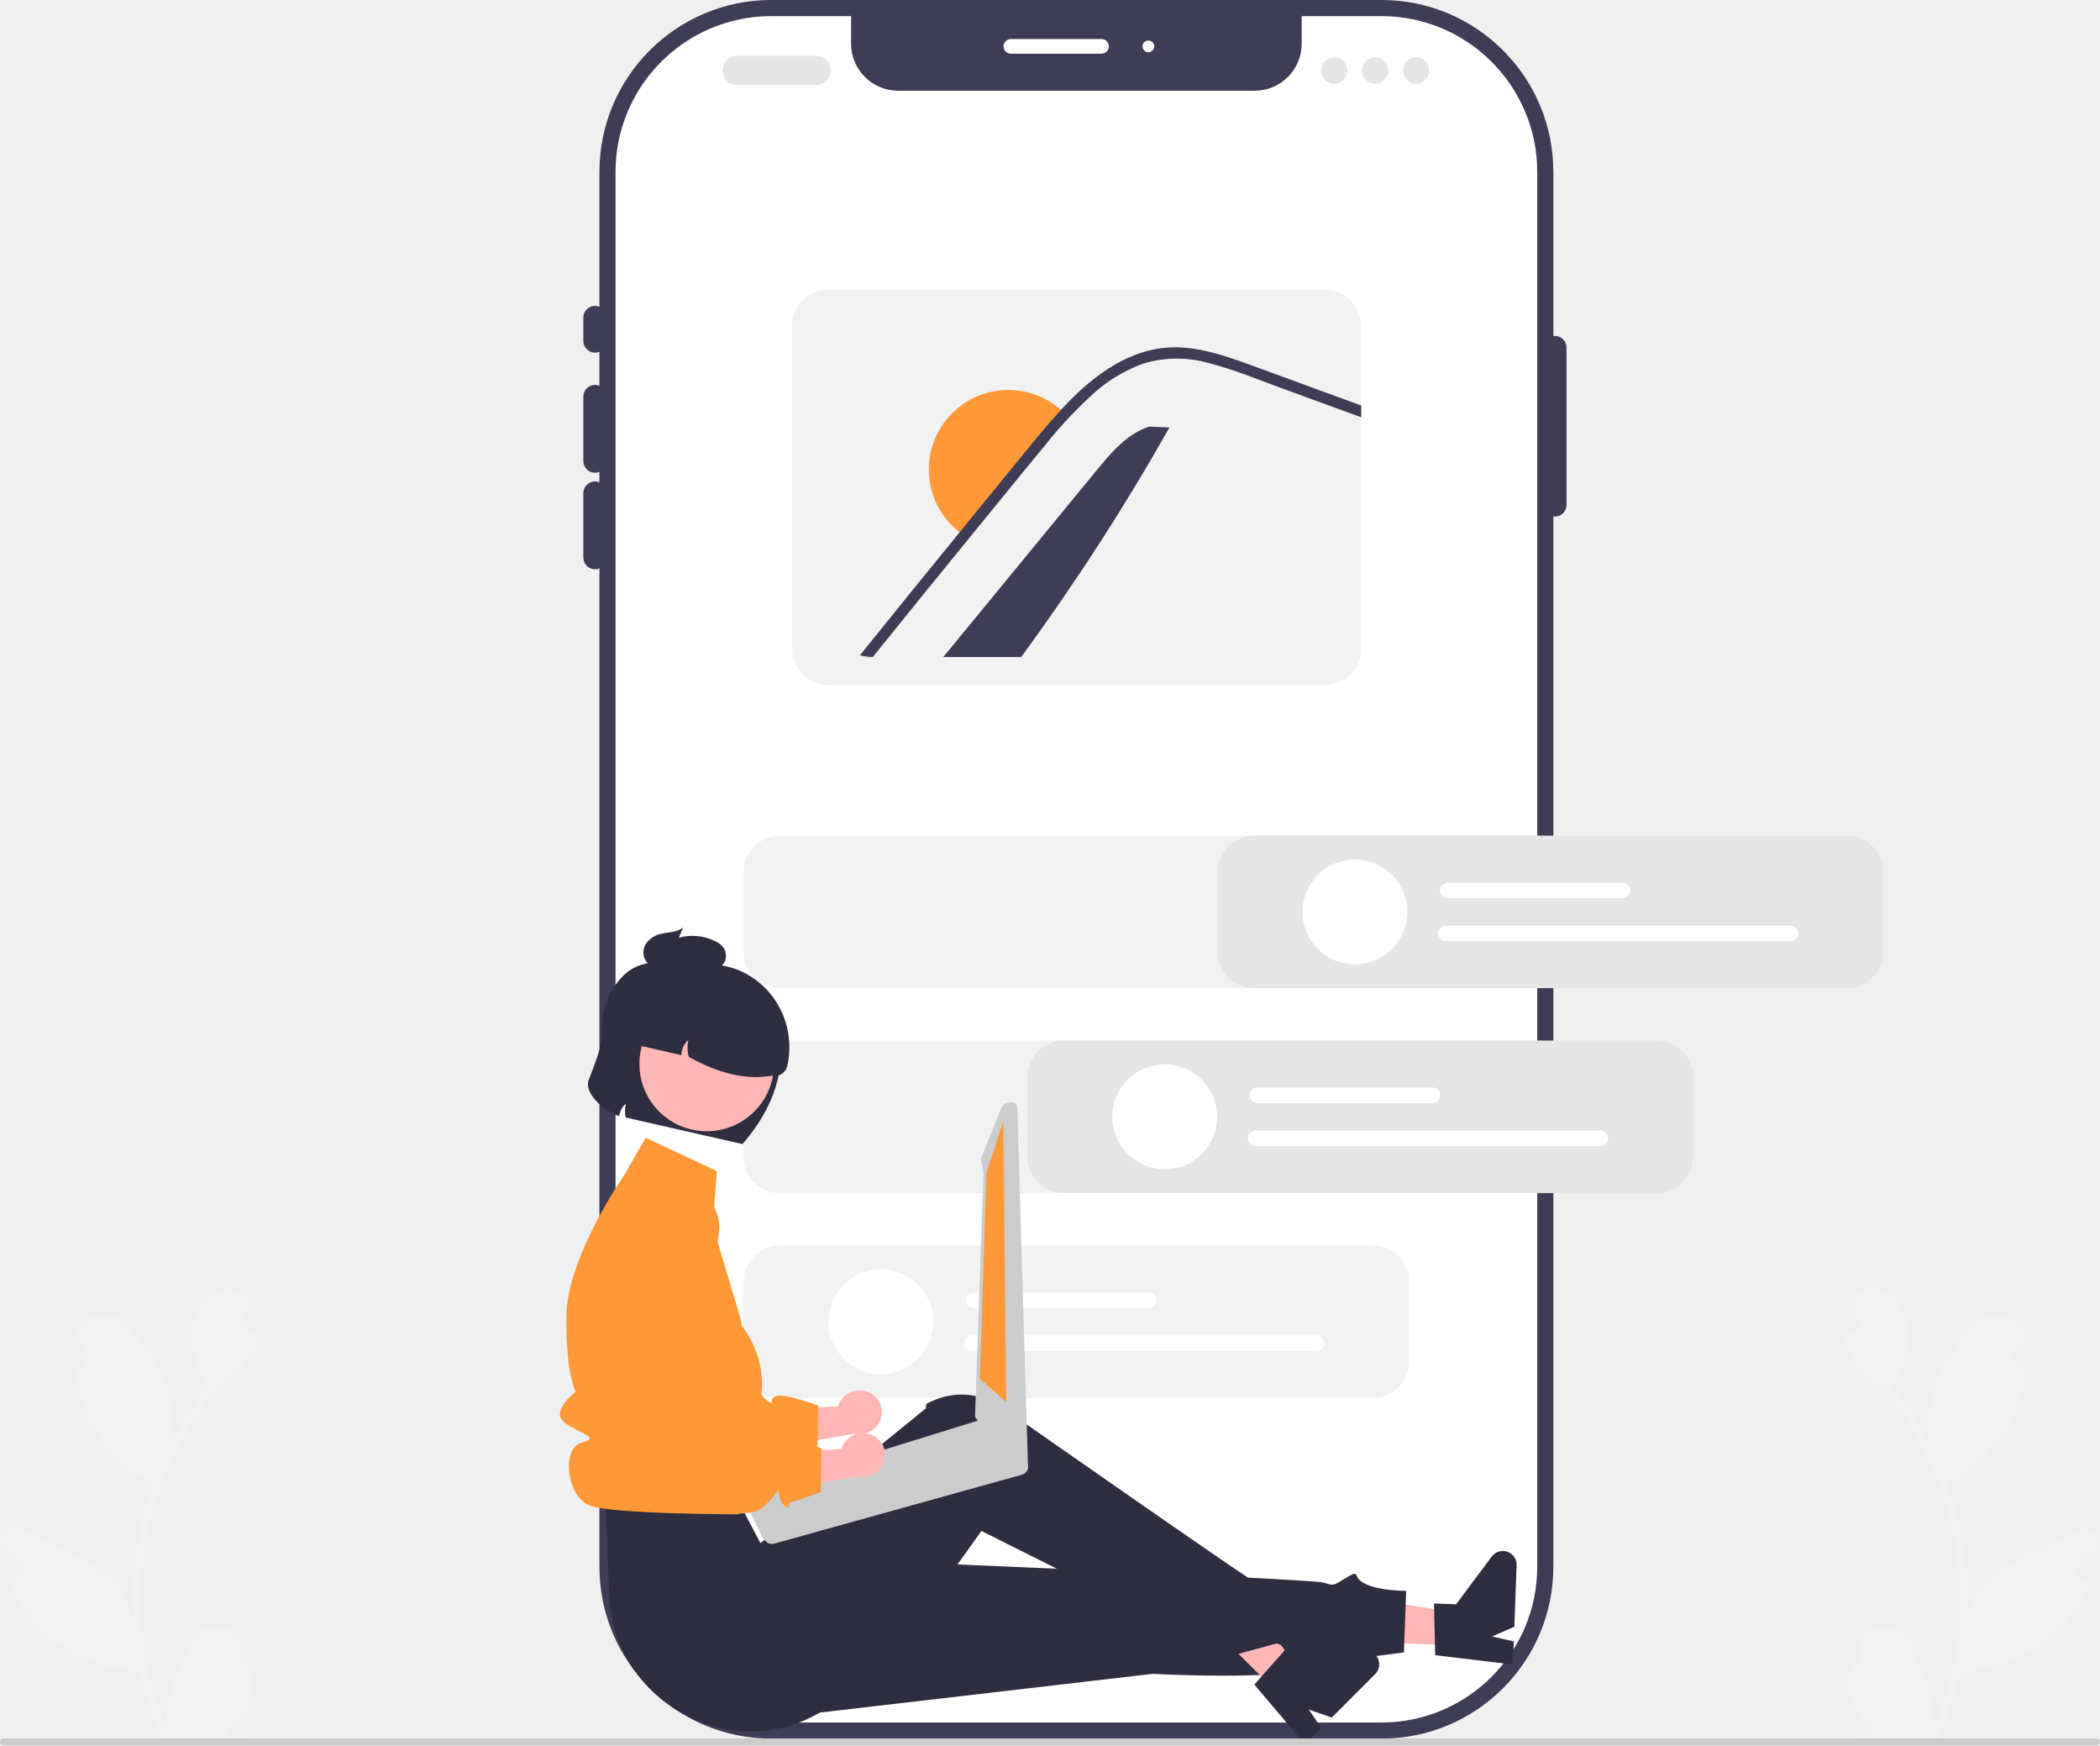
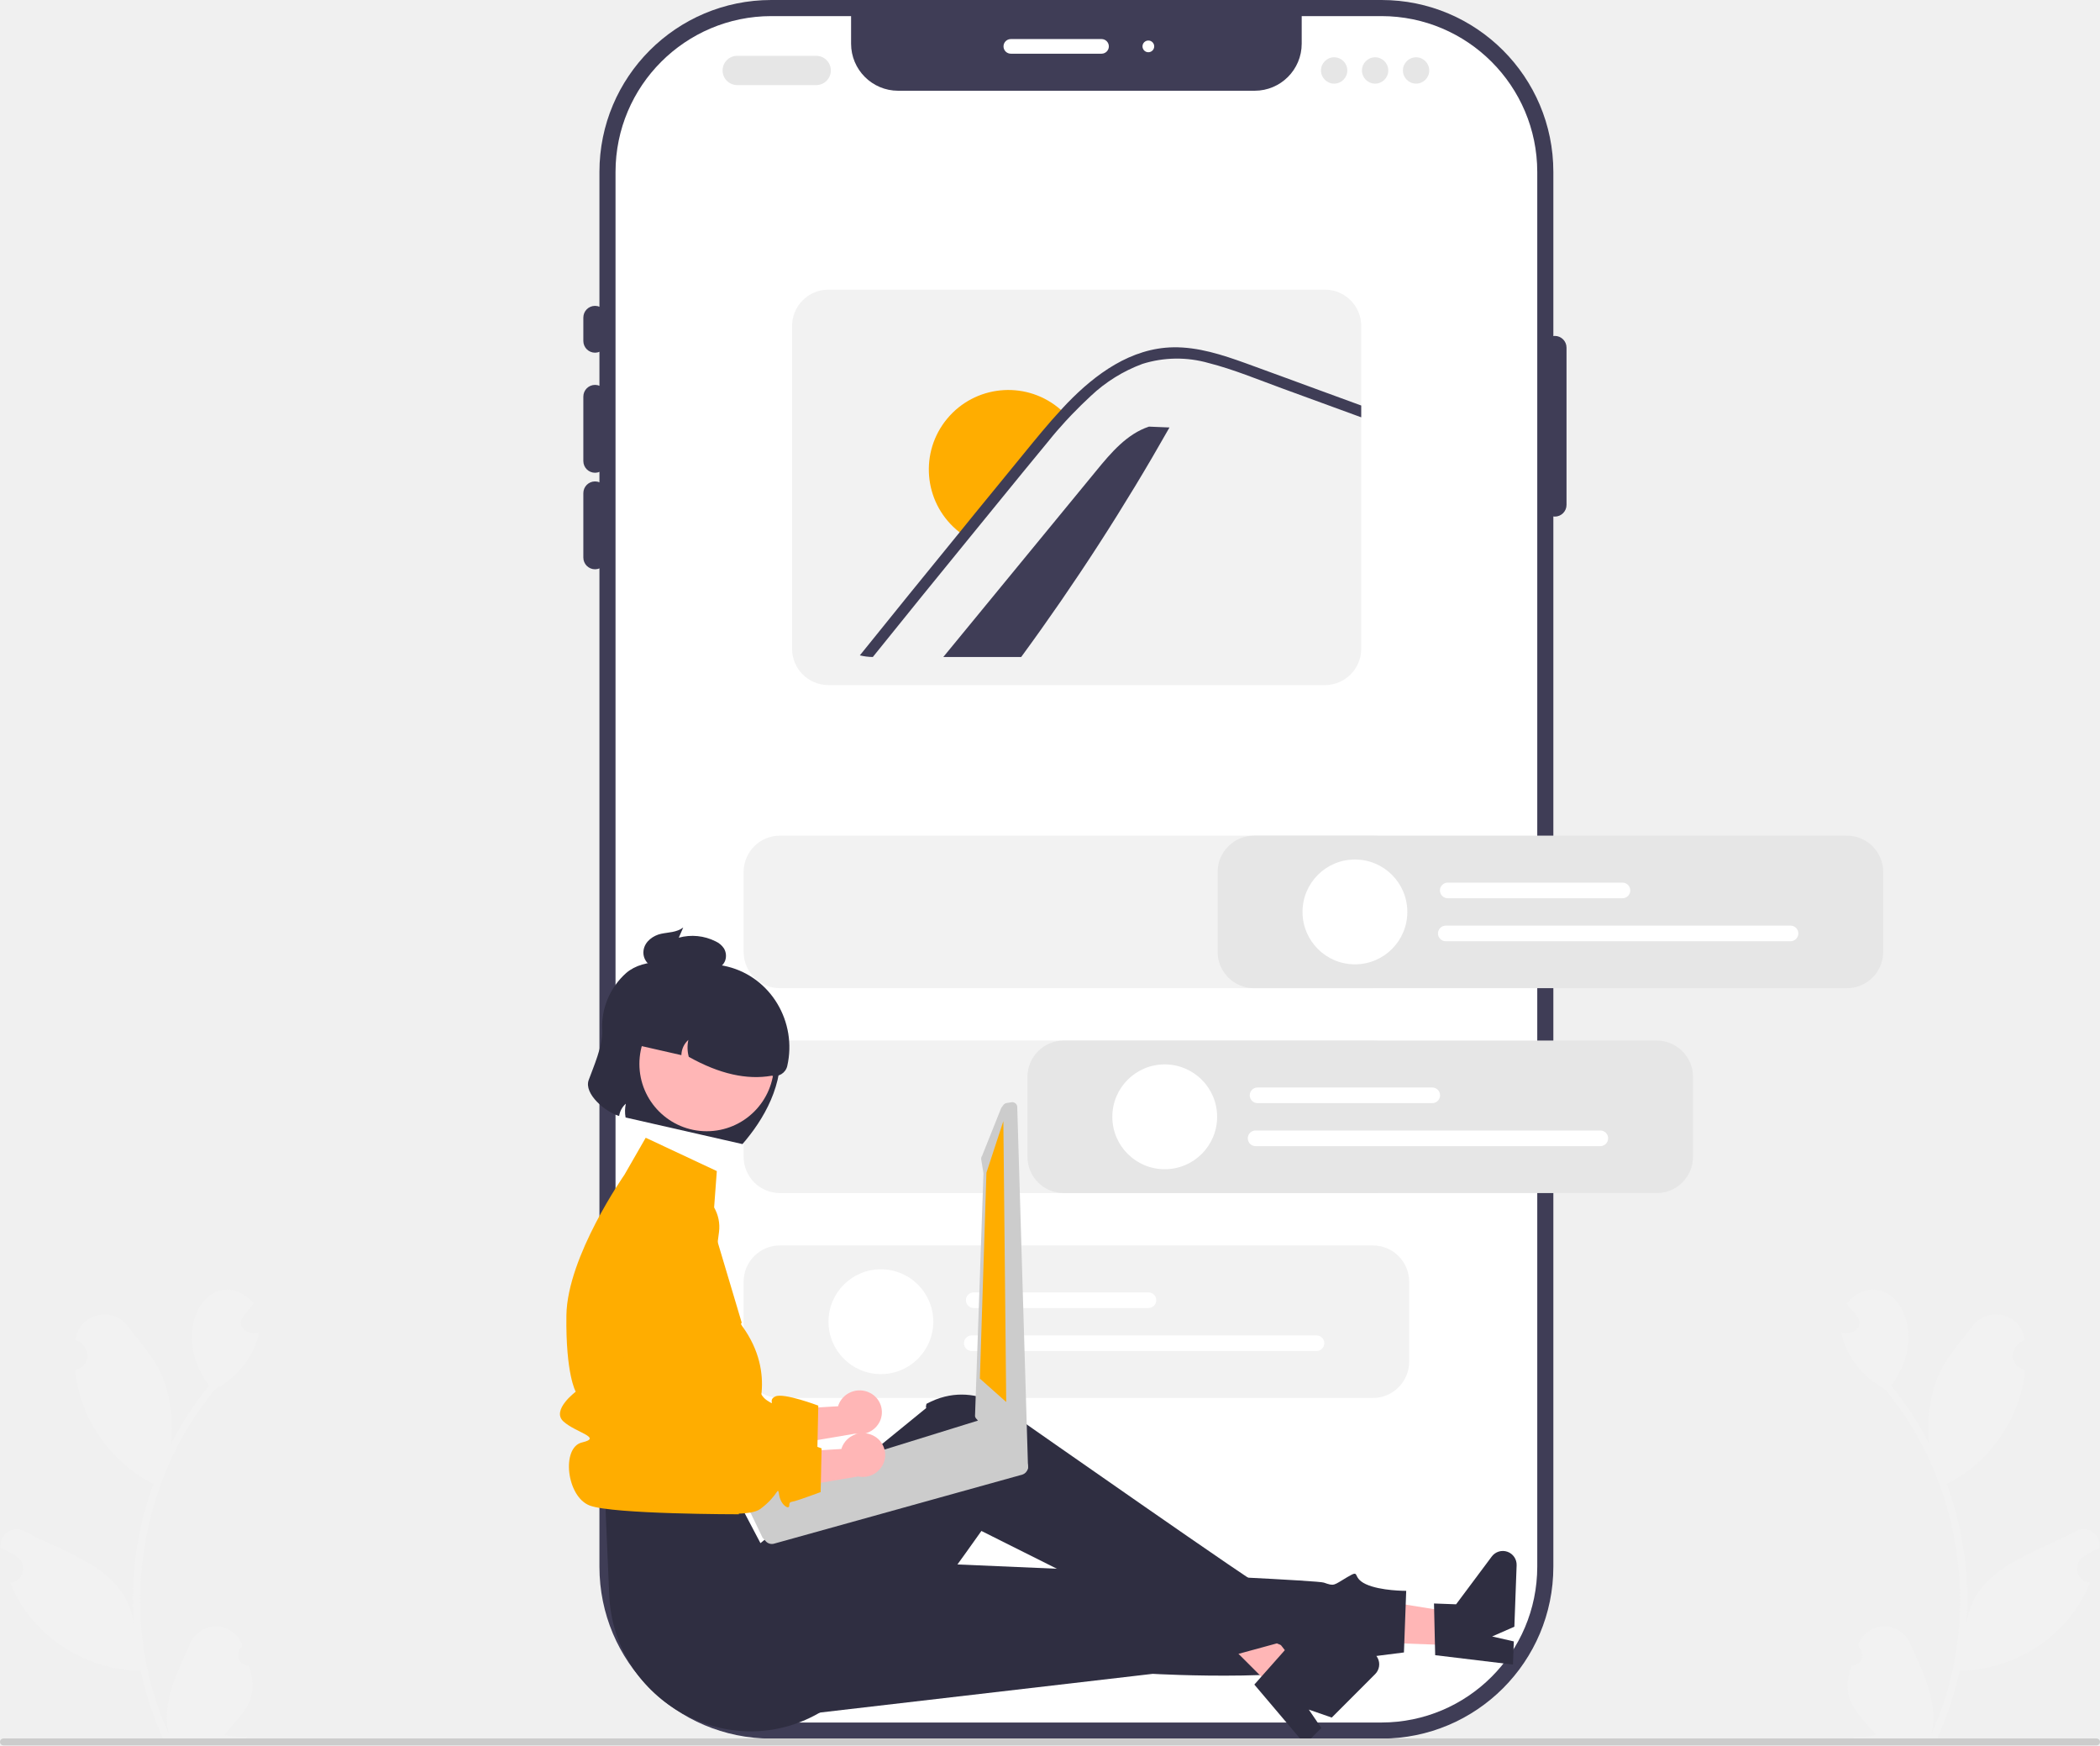
<svg xmlns="http://www.w3.org/2000/svg" data-name="Layer 1" width="717.67" height="596.329" viewBox="0 0 717.67 596.329">
  <rect x="204.855" width="326" height="594" rx="58.728" fill="#3f3d56" />
  <path d="M766.52,210.568v476.54a53.292,53.292,0,0,1-53.23,53.23h-208.54a53.292,53.292,0,0,1-53.23-53.23v-476.54a53.292,53.292,0,0,1,53.23-53.23h27.27v9.42a16.081,16.081,0,0,0,16.08,16.08h121.84a16.081,16.081,0,0,0,16.08-16.08v-9.42h27.27A53.292,53.292,0,0,1,766.52,210.568Z" transform="translate(-241.165 -151.8354)" fill="#fff" />
  <path d="M444.52,272.335a4.005,4.005,0,0,1-4-4v-8a4,4,0,0,1,8,0v8A4.005,4.005,0,0,1,444.52,272.335Z" transform="translate(-241.165 -151.8354)" fill="#3f3d56" />
  <path d="M444.52,313.357a4.005,4.005,0,0,1-4-4V287.335a4,4,0,0,1,8,0v22.021A4.005,4.005,0,0,1,444.52,313.357Z" transform="translate(-241.165 -151.8354)" fill="#3f3d56" />
  <path d="M444.52,346.335a4.005,4.005,0,0,1-4-4V320.314a4,4,0,0,1,8,0v22.021A4.005,4.005,0,0,1,444.52,346.335Z" transform="translate(-241.165 -151.8354)" fill="#3f3d56" />
  <path d="M772.52,328.335a4.005,4.005,0,0,1-4-4V270.602a4,4,0,0,1,8,0v53.733A4.005,4.005,0,0,1,772.52,328.335Z" transform="translate(-241.165 -151.8354)" fill="#3f3d56" />
  <path d="M617.612,170.181h-31a2.5,2.5,0,0,1,0-5h31a2.5,2.5,0,0,1,0,5Z" transform="translate(-241.165 -151.8354)" fill="#fff" />
  <circle cx="392.447" cy="15.846" r="2" fill="#fff" />
  <path d="M873.917,720.853a3.564,3.564,0,0,0,2.524-6.201c-.093-.356-.16-.612-.253-.968a9.575,9.575,0,0,1,17.749-.336c4.318,9.846,9.881,20.028,7.267,30.943,17.594-38.227,11.037-85.508-15.81-117.8-7.374-3.971-13.387-11.093-15.014-19.414,3.642,1.195,8.14-1.8,5.374-5.598-1.197-1.45-2.405-2.889-3.602-4.339,13.65-14.818,30.301,8.108,15.31,28.074a114.265,114.265,0,0,1,13.024,19.951,48.043,48.043,0,0,1,2.656-22.342c2.682-6.649,7.775-12.276,12.252-18.044,5.443-7.029,16.813-3.918,17.639,4.928-5.069,1.72-5.659,9.071.166,10.02-1.367,16.483-11.982,31.721-26.732,39.085a114.71,114.71,0,0,1,6.725,47.885c2.435-19.011,22.771-23.812,36.944-31.494a5.549,5.549,0,0,1,8.516,5.54,32.051,32.051,0,0,0-5.589,3.017,4.844,4.844,0,0,0,2.335,8.821c-7.011,17.839-25.462,29.949-44.529,30.064a117.929,117.929,0,0,1-7.701,23.201l-28.298.269c-.104-.313-.199-.637-.293-.951a32.153,32.153,0,0,0,7.826-.541c-7.008-8.139-12.407-12.274-8.483-23.767Z" transform="translate(-241.165 -151.8354)" fill="#f2f2f2" />
  <path d="M326.162,720.853a3.564,3.564,0,0,1-2.524-6.201c.093-.356.16-.612.253-.968a9.575,9.575,0,0,0-17.749-.336c-4.318,9.846-9.881,20.028-7.267,30.943-17.594-38.227-11.037-85.508,15.81-117.8,7.374-3.971,13.387-11.093,15.014-19.414-3.642,1.195-8.14-1.8-5.374-5.598,1.197-1.45,2.405-2.889,3.602-4.339-13.65-14.818-30.301,8.108-15.31,28.074a114.265,114.265,0,0,0-13.024,19.951,48.043,48.043,0,0,0-2.656-22.342c-2.682-6.649-7.775-12.276-12.252-18.044-5.443-7.029-16.813-3.918-17.639,4.928,5.069,1.72,5.659,9.071-.166,10.02,1.367,16.483,11.982,31.721,26.732,39.085a114.71,114.71,0,0,0-6.725,47.885c-2.435-19.011-22.771-23.812-36.944-31.494a5.549,5.549,0,0,0-8.516,5.54,32.051,32.051,0,0,1,5.589,3.017,4.844,4.844,0,0,1-2.335,8.821c7.011,17.839,25.462,29.949,44.529,30.064a117.929,117.929,0,0,0,7.701,23.201l28.298.269c.104-.313.199-.637.293-.951a32.153,32.153,0,0,1-7.826-.541c7.008-8.139,12.407-12.274,8.483-23.767Z" transform="translate(-241.165 -151.8354)" fill="#f2f2f2" />
  <path d="M520.106,180.908h-27a5,5,0,0,1,0-10h27a5,5,0,0,1,0,10Z" transform="translate(-241.165 -151.8354)" fill="#e6e6e6" />
  <circle cx="455.941" cy="24.073" r="4.5" fill="#e6e6e6" />
  <circle cx="469.941" cy="24.073" r="4.5" fill="#e6e6e6" />
  <circle cx="483.941" cy="24.073" r="4.5" fill="#e6e6e6" />
  <path d="M693.959,250.793h-169.7a12.417,12.417,0,0,0-12.4,12.4v110.31a12.417,12.417,0,0,0,12.4,12.4h169.7a12.411,12.411,0,0,0,12.4-12.4v-110.31A12.411,12.411,0,0,0,693.959,250.793Z" transform="translate(-241.165 -151.8354)" fill="#f2f2f2" />
  <path d="M640.832,297.884a791.404,791.404,0,0,1-50.682,78.42H563.538q26.146-31.853,52.332-63.706c5.008-6.114,10.443-12.52,17.955-15.005Z" transform="translate(-241.165 -151.8354)" fill="#3f3d56" />
-   <path d="M605.466,293.536c-2.776,2.892-5.435,5.901-7.939,9.026-5.513,6.638-10.948,13.335-16.402,20.013-3.397,4.154-6.794,8.308-10.152,12.462a24.789,24.789,0,0,1-3.028-2.29A27.161,27.161,0,0,1,602.651,290.974,25.035,25.035,0,0,1,605.466,293.536Z" transform="translate(-241.165 -151.8354)" fill="#ff9836" />
+   <path d="M605.466,293.536c-2.776,2.892-5.435,5.901-7.939,9.026-5.513,6.638-10.948,13.335-16.402,20.013-3.397,4.154-6.794,8.308-10.152,12.462a24.789,24.789,0,0,1-3.028-2.29A27.161,27.161,0,0,1,602.651,290.974,25.035,25.035,0,0,1,605.466,293.536Z" transform="translate(-241.165 -151.8354)" fill="#ffad00" />
  <path d="M706.359,290.382v4.03l-1.8-.66-25.33-9.26c-8.25-3.01-16.48-6.45-25-8.62a39.402,39.402,0,0,0-22.64.29,51.95,51.95,0,0,0-17.64,10.95c-2.25,2.08-4.43,4.21-6.54,6.42-.69.73-1.38,1.46-2.06,2.19-2.04,2.22-4.01,4.49-5.88,6.84-5.51,6.64-10.95,13.34-16.4,20.01-3.4,4.16-6.8,8.31-10.16,12.46q-16.83,20.595-33.46,41.27a19.537,19.537,0,0,1-4.43-.56q16.965-21.075,34.09-42.04.39-.48.78-.96c1.34-1.67,2.71-3.35,4.07-5.02q8.535-10.455,17.08-20.89c4.14-5.06,8.25-10.14,12.71-14.94.27-.31.55-.61.84-.92.43-.46.86-.91,1.3-1.38,9.69-10.01,21.78-18.86,36.26-19.1,8.52-.13,16.75,2.57,24.67,5.42,8.53,3.09,17.03,6.23,25.55,9.35Z" transform="translate(-241.165 -151.8354)" fill="#3f3d56" />
  <path d="M710.35,629.454H507.691a12.413,12.413,0,0,1-12.399-12.399V589.742a12.413,12.413,0,0,1,12.399-12.399H710.35a12.413,12.413,0,0,1,12.399,12.399v27.313A12.413,12.413,0,0,1,710.35,629.454Z" transform="translate(-241.165 -151.8354)" fill="#f2f2f2" />
  <path d="M710.35,489.454H507.691a12.413,12.413,0,0,1-12.399-12.399V449.742a12.413,12.413,0,0,1,12.399-12.399H710.35a12.413,12.413,0,0,1,12.399,12.399v27.313A12.413,12.413,0,0,1,710.35,489.454Z" transform="translate(-241.165 -151.8354)" fill="#f2f2f2" />
  <path d="M710.35,559.454H507.691a12.413,12.413,0,0,1-12.399-12.399V519.742a12.413,12.413,0,0,1,12.399-12.399H710.35a12.413,12.413,0,0,1,12.399,12.399v27.313A12.413,12.413,0,0,1,710.35,559.454Z" transform="translate(-241.165 -151.8354)" fill="#f2f2f2" />
  <path d="M633.641,598.724H573.93a2.671,2.671,0,0,1,0-5.342H633.641a2.671,2.671,0,0,1,0,5.342Z" transform="translate(-241.165 -151.8354)" fill="#fff" />
  <path d="M691.072,613.415H573.262a2.671,2.671,0,0,1,0-5.342h117.81a2.671,2.671,0,0,1,0,5.342Z" transform="translate(-241.165 -151.8354)" fill="#fff" />
  <circle cx="301.042" cy="451.563" r="17.909" fill="#fff" />
  <path d="M538.216,627.589a7.744,7.744,0,0,0-10.203,3.547,7.431,7.431,0,0,0-.44,1.147l-26.969,1.612-3.997,13.972,36.706-6.202a7.723,7.723,0,0,0,8.487-4.106A7.391,7.391,0,0,0,538.4,627.676Q538.309,627.631,538.216,627.589Z" transform="translate(-241.165 -151.8354)" fill="#ffb6b6" />
-   <path d="M478.687,558.67l0,0a13.373,13.373,0,0,0-18.045,9.162l-7.415,29.943,1.395,52.384s38.702,7.426,45.199,2.653,5.887-8.327,6.497-4.774,3.399,5.045,3.437,3.631.354-1.172,1.973-1.598,8.765-3.06,8.765-3.06l.32-14.935s-11.814-4.479-14.68-3.142.61,3.554-2.866,1.336-3.856-9.216-4.45-2.909-2.334,7.482-4.94,4.677-14.681-1.013-14.681-1.013l7.683-58.23A13.373,13.373,0,0,0,478.687,558.67Z" transform="translate(-241.165 -151.8354)" fill="#ff9836" />
+   <path d="M478.687,558.67l0,0a13.373,13.373,0,0,0-18.045,9.162l-7.415,29.943,1.395,52.384s38.702,7.426,45.199,2.653,5.887-8.327,6.497-4.774,3.399,5.045,3.437,3.631.354-1.172,1.973-1.598,8.765-3.06,8.765-3.06l.32-14.935s-11.814-4.479-14.68-3.142.61,3.554-2.866,1.336-3.856-9.216-4.45-2.909-2.334,7.482-4.94,4.677-14.681-1.013-14.681-1.013l7.683-58.23A13.373,13.373,0,0,0,478.687,558.67Z" transform="translate(-241.165 -151.8354)" fill="#ffad00" />
  <polygon points="498.157 562.178 498.564 551.148 456.212 544.329 455.612 560.608 498.157 562.178" fill="#ffb6b6" />
  <path d="M731.634,717.334l-.402-17.661,7.55.279,12.189-16.327a4.719,4.719,0,0,1,8.498,2.997l-.774,20.98-7.602,3.341,7.416,1.687-.292,7.91Z" transform="translate(-241.165 -151.8354)" fill="#2f2e41" />
  <path d="M500.963,739.308,635.106,723.709s57.927,3.346,71.519-5.496l14.332-1.809.777-21.053s-8.764.065-13.803-2.283-1.537-5.221-6.341-2.396-4.297,3.164-8.011,1.866-174.05-8.261-174.05-8.261Z" transform="translate(-241.165 -151.8354)" fill="#2f2e41" />
  <polygon points="436.563 578.337 444.363 570.527 417.953 536.724 406.441 548.25 436.563 578.337" fill="#ffb6b6" />
  <path d="M669.833,727.378l11.717-13.22,5.345,5.339,20.04-3.679a4.719,4.719,0,0,1,4.192,7.977l-14.836,14.854-7.845-2.721,4.289,6.281-5.594,5.6Z" transform="translate(-241.165 -151.8354)" fill="#2f2e41" />
  <path d="M448.039,665.843l1.334,31c1.57,36.493,41.759,58.581,72.923,39.527q.862-.527,1.729-1.091s11.814-3.173,11.456-8.197,2.528-7.47,5.082-6.1S576.558,674.89,576.558,674.89s69.482,34.659,84.81,42.818l16.173-4.407s6.087,2.875,3.894-1.283-2.586-2.167-3.26-6.697-2.397-10.147-3.442-9.911-85.957-59.195-85.957-59.195-13.833-14-30.993-4.756c-.357,1.358-.052,1.405-.052,1.405l-56.684,46.189-8.009-15.211Z" transform="translate(-241.165 -151.8354)" fill="#2f2e41" />
-   <path d="M486.138,551.94l-24.304-11.39-7.276,12.661s-19.542,27.887-19.825,48.005,3.185,26.101,3.185,26.101-8.426,6.299-4.213,10.15,13.54,5.512,6.376,7.181-5.348,18.569,2.652,21.569,50.964,2.974,50.964,2.974a7.651,7.651,0,0,1,1.89-7.534c3.331-3.339,6.331-.943,3.331-6.141s-8-2.198-4-9.198,3.999-9.092,3.999-9.092,8.154-15.519-4.128-32.355c-.749-1.026-.119-1.066-.119-1.066l-9.918-33.236Z" transform="translate(-241.165 -151.8354)" fill="#ff9836" />
+   <path d="M486.138,551.94l-24.304-11.39-7.276,12.661s-19.542,27.887-19.825,48.005,3.185,26.101,3.185,26.101-8.426,6.299-4.213,10.15,13.54,5.512,6.376,7.181-5.348,18.569,2.652,21.569,50.964,2.974,50.964,2.974a7.651,7.651,0,0,1,1.89-7.534c3.331-3.339,6.331-.943,3.331-6.141s-8-2.198-4-9.198,3.999-9.092,3.999-9.092,8.154-15.519-4.128-32.355c-.749-1.026-.119-1.066-.119-1.066l-9.918-33.236Z" transform="translate(-241.165 -151.8354)" fill="#ffad00" />
  <path d="M446.971,504.046c.206,5.134-3.03,12.407-4.623,16.793-1.703,4.689,5.679,10.913,10.405,12.276a6.989,6.989,0,0,1,2.289-4.197,11.967,11.967,0,0,0-.087,4.708l39.948,9.094c7.187-8.322,14.413-20.287,12.837-34.717a14.04,14.04,0,0,0-6.761-14l-20.195-11.931c-8.59-1.956-19.408-3.136-25.613,2.179A24.575,24.575,0,0,0,446.971,504.046Z" transform="translate(-241.165 -151.8354)" fill="#2f2e41" />
  <circle cx="241.514" cy="363.489" r="23" fill="#ffb6b6" />
  <path d="M455.734,503.036l-1.11,4.875,19.404,4.417a7.156,7.156,0,0,1,2.386-5.21,12.192,12.192,0,0,0,.139,5.785c10.464,5.872,19.896,7.952,28.354,6.455a4.431,4.431,0,0,0,5.304-3.337v0c3.403-14.947-5.512-30.225-20.386-33.935a27.997,27.997,0,0,0-34.09,20.949Z" transform="translate(-241.165 -151.8354)" fill="#2f2e41" />
  <path d="M467.079,470.871c2.559-.555,5.266-.421,7.579-2.154l-1.517,3.482a17.626,17.626,0,0,1,12.585,1.257,6.73,6.73,0,0,1,2.849,2.412,4.957,4.957,0,0,1,.375,4.269,4.641,4.641,0,0,1-2.718,2.581,8.963,8.963,0,0,1-3.326.348q-7.083-.165-14.166-.33a10.591,10.591,0,0,1-5.225-1.015,5.22,5.22,0,0,1-2.424-5.183C461.542,473.373,464.52,471.426,467.079,470.871Z" transform="translate(-241.165 -151.8354)" fill="#2f2e41" />
  <path d="M591.844,651.131a.981.981,0,0,0-.188-.173,2.012,2.012,0,0,0-.616-.482l-1.683-.901-11.173-12.405a2.806,2.806,0,0,0-2.098-.201l-.029.009-4.786,1.48-4.116,1.277-5.75,1.782L522.237,653.646l-25.745,7.971a2.785,2.785,0,0,0-1.829,3.448,2.898,2.898,0,0,0,.588,1.044l.819.912,1.718,1.914,3.981,8.25,1.105,1.233a2.775,2.775,0,0,0,2.866.804L590.554,655.638a2.824,2.824,0,0,0,1.29-4.507Z" transform="translate(-241.165 -151.8354)" fill="#ccc" />
  <path d="M586.808,528.426l-1.642.266a1.728,1.728,0,0,0-1.119.695l-.724,1.012-6.527,16.322a1.728,1.728,0,0,0-.297,1.288l.765,4.65-2.89,83.006a1.748,1.748,0,0,0,.647,1.084l12.673,16.952.296.235.638.5a1.756,1.756,0,0,0,1.147.365l1.077-.051a1.73,1.73,0,0,0,1.265-.645,1.704,1.704,0,0,0,.359-1.37L588.799,529.846a1.725,1.725,0,0,0-1.982-1.422Z" transform="translate(-241.165 -151.8354)" fill="#ccc" />
-   <polygon points="342.893 383.04 337.111 400.653 334.874 471.007 343.874 479.007 342.893 383.04" fill="#ff9836" />
+   <polygon points="342.893 383.04 337.111 400.653 334.874 471.007 343.874 479.007 342.893 383.04" fill="#ffad00" />
  <path d="M539.345,642.192a7.744,7.744,0,0,0-10.203,3.547,7.431,7.431,0,0,0-.44,1.147l-26.969,1.612-3.997,13.972,36.706-6.202a7.723,7.723,0,0,0,8.487-4.106,7.391,7.391,0,0,0-3.401-9.883Q539.437,642.234,539.345,642.192Z" transform="translate(-241.165 -151.8354)" fill="#ffb6b6" />
-   <path d="M479.816,573.272l0,0a13.373,13.373,0,0,0-18.045,9.162l-7.415,29.943,1.395,52.384s38.702,7.426,45.199,2.653,5.887-8.327,6.497-4.774,3.399,5.045,3.437,3.631.354-1.172,1.973-1.598,8.765-3.06,8.765-3.06l.32-14.935s-11.814-4.479-14.68-3.142.61,3.554-2.866,1.336-3.856-9.216-4.45-2.909-2.334,7.482-4.94,4.677-14.681-1.013-14.681-1.013l7.683-58.23A13.373,13.373,0,0,0,479.816,573.272Z" transform="translate(-241.165 -151.8354)" fill="#ff9836" />
+   <path d="M479.816,573.272l0,0a13.373,13.373,0,0,0-18.045,9.162l-7.415,29.943,1.395,52.384s38.702,7.426,45.199,2.653,5.887-8.327,6.497-4.774,3.399,5.045,3.437,3.631.354-1.172,1.973-1.598,8.765-3.06,8.765-3.06l.32-14.935s-11.814-4.479-14.68-3.142.61,3.554-2.866,1.336-3.856-9.216-4.45-2.909-2.334,7.482-4.94,4.677-14.681-1.013-14.681-1.013l7.683-58.23A13.373,13.373,0,0,0,479.816,573.272Z" transform="translate(-241.165 -151.8354)" fill="#ffad00" />
  <path d="M241.165,746.975a1.186,1.186,0,0,0,1.19,1.19h715.29a1.19,1.19,0,0,0,0-2.38H242.355A1.187,1.187,0,0,0,241.165,746.975Z" transform="translate(-241.165 -151.8354)" fill="#ccc" />
  <path d="M872.35,489.454H669.691a12.413,12.413,0,0,1-12.399-12.399V449.742a12.413,12.413,0,0,1,12.399-12.399H872.35a12.413,12.413,0,0,1,12.399,12.399v27.313A12.413,12.413,0,0,1,872.35,489.454Z" transform="translate(-241.165 -151.8354)" fill="#e6e6e6" />
  <path d="M795.641,458.724H735.93a2.671,2.671,0,1,1,0-5.342H795.641a2.671,2.671,0,1,1,0,5.342Z" transform="translate(-241.165 -151.8354)" fill="#fff" />
  <path d="M853.072,473.415H735.262a2.671,2.671,0,1,1,0-5.342h117.81a2.671,2.671,0,0,1,0,5.342Z" transform="translate(-241.165 -151.8354)" fill="#fff" />
  <circle cx="463.042" cy="311.563" r="17.909" fill="#fff" />
  <path d="M807.35,559.454H604.691a12.413,12.413,0,0,1-12.399-12.399V519.742a12.413,12.413,0,0,1,12.399-12.399H807.35a12.413,12.413,0,0,1,12.399,12.399v27.313A12.413,12.413,0,0,1,807.35,559.454Z" transform="translate(-241.165 -151.8354)" fill="#e6e6e6" />
  <path d="M730.641,528.724H670.93a2.671,2.671,0,1,1,0-5.342H730.641a2.671,2.671,0,0,1,0,5.342Z" transform="translate(-241.165 -151.8354)" fill="#fff" />
  <path d="M788.072,543.415H670.262a2.671,2.671,0,0,1,0-5.342h117.81a2.671,2.671,0,0,1,0,5.342Z" transform="translate(-241.165 -151.8354)" fill="#fff" />
  <circle cx="398.042" cy="381.563" r="17.909" fill="#fff" />
</svg>
